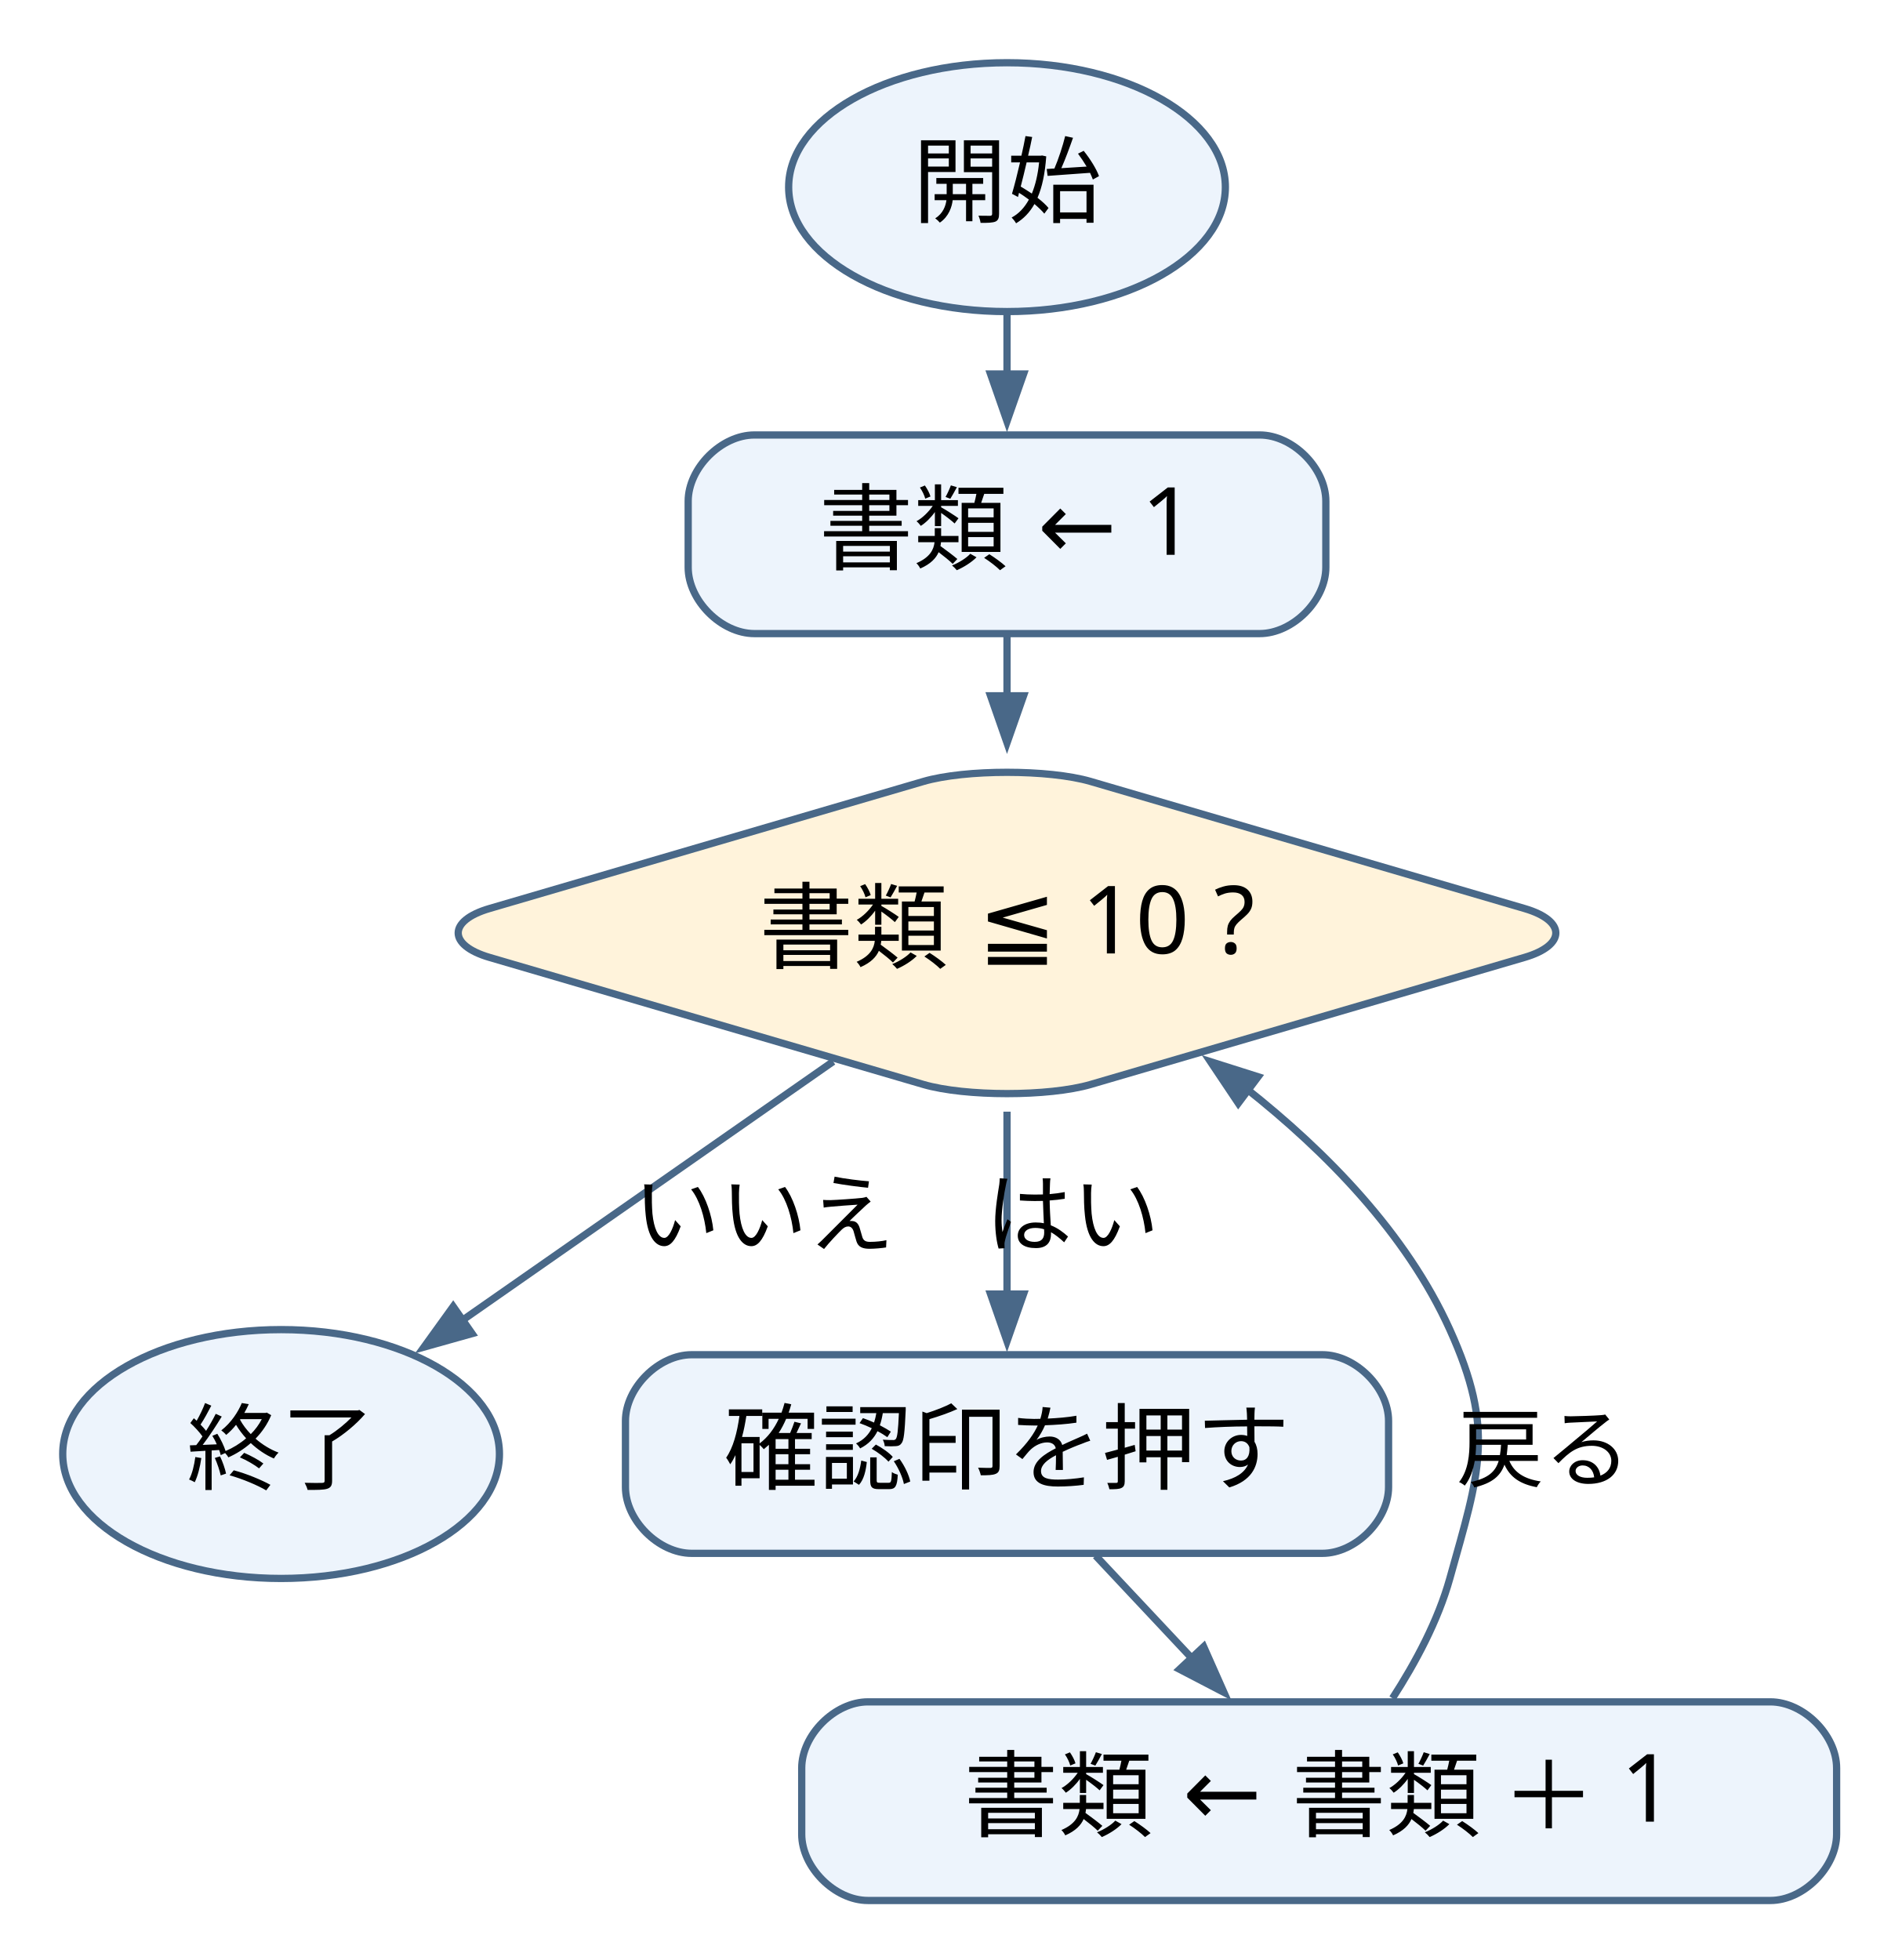
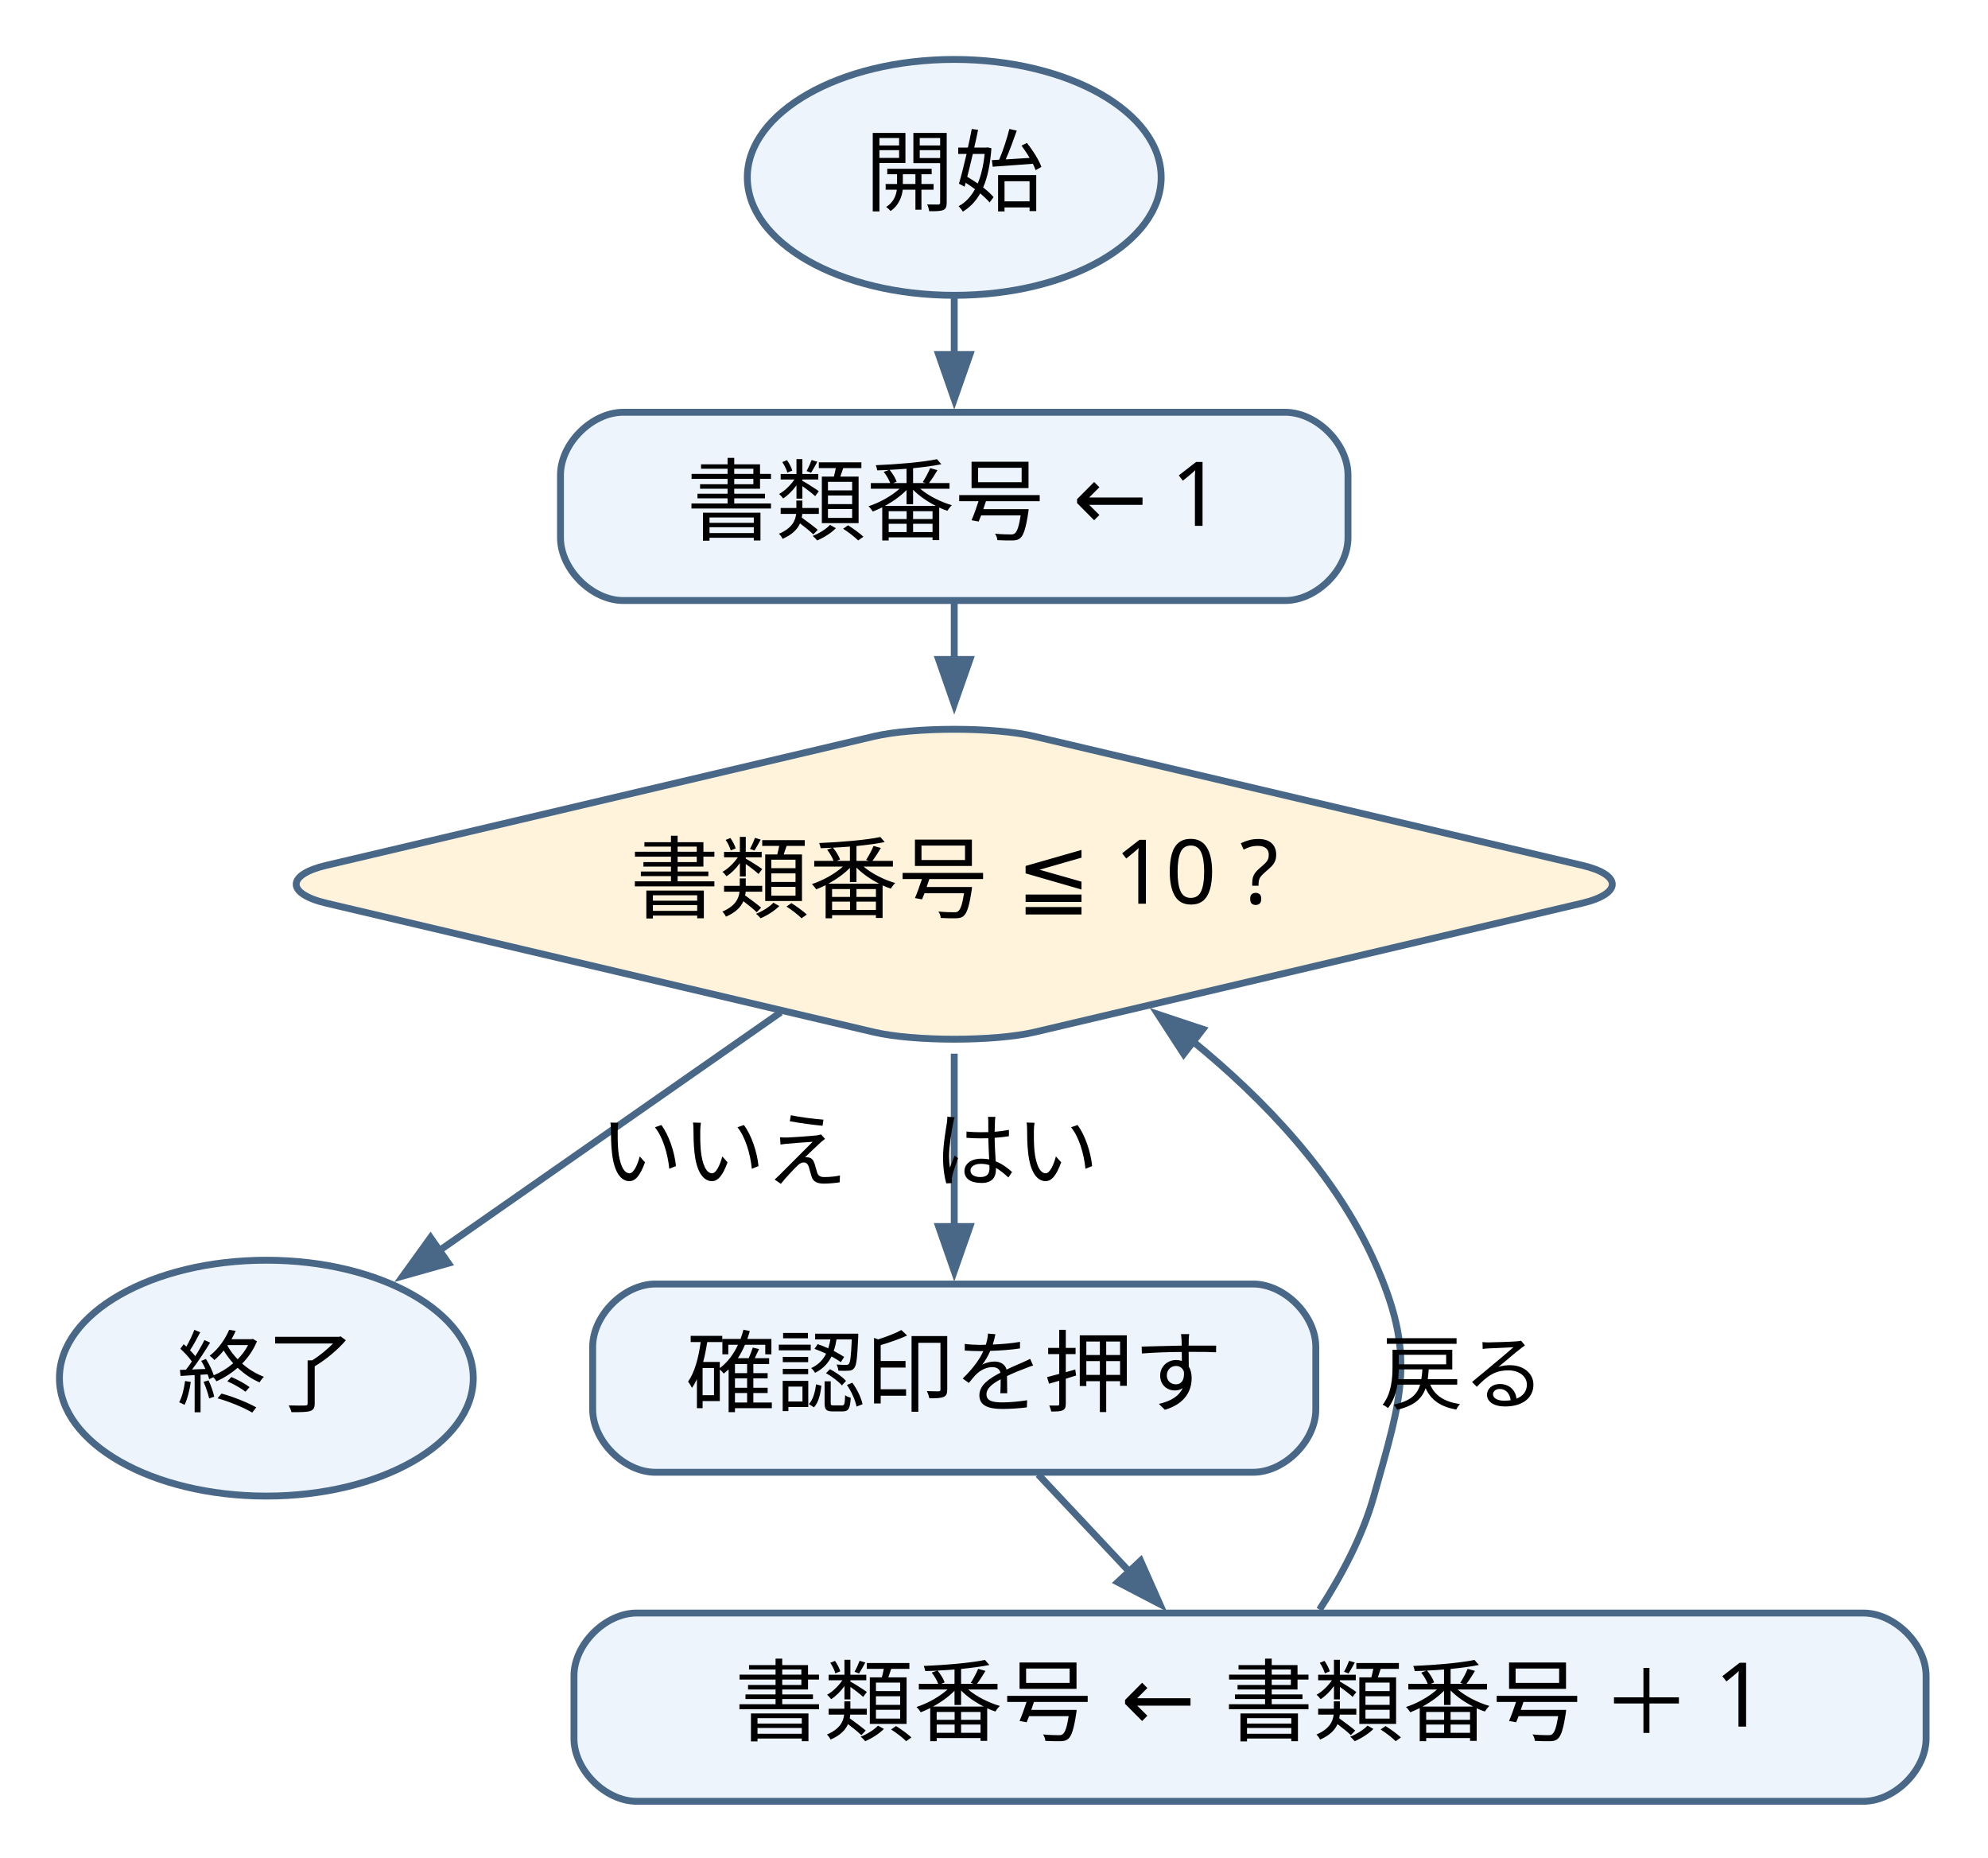
- <svg xmlns="http://www.w3.org/2000/svg" width="262pt" height="270pt" viewBox="0.00 0.00 262.00 270.00">
+ <svg xmlns="http://www.w3.org/2000/svg" width="289pt" height="270pt" viewBox="0.00 0.00 289.00 270.00">
  <g id="graph0" class="graph" transform="scale(1 1) rotate(0) translate(8.64 261.8)">
    <g id="node1" class="node">
      <ellipse fill="#edf4fc" stroke="#496888" cx="30.08" cy="-61.5" rx="30.08" ry="17.14" />
      <text xml:space="preserve" text-anchor="middle" x="30.08" y="-57.6" font-family="Meiryo" font-size="13.00">終了</text>
    </g>
    <g id="node2" class="node">
-       <path fill="#fff3db" stroke="#496888" d="M118.56,-154.15C118.56,-154.15 58.8,-136.65 58.8,-136.65 53.04,-134.97 53.04,-131.59 58.8,-129.91 58.8,-129.91 118.56,-112.41 118.56,-112.41 124.32,-110.73 135.84,-110.73 141.6,-112.41 141.6,-112.41 201.36,-129.91 201.36,-129.91 207.12,-131.59 207.12,-134.97 201.36,-136.65 201.36,-136.65 141.6,-154.15 141.6,-154.15 135.84,-155.83 124.32,-155.83 118.56,-154.15" />
-       <text xml:space="preserve" text-anchor="middle" x="130.08" y="-129.38" font-family="Meiryo" font-size="13.00">書類 ≦ 10 ?</text>
+       <path fill="#fff3db" stroke="#496888" d="M118.4,-154.77C118.4,-154.77 38.8,-136.03 38.8,-136.03 32.96,-134.66 32.96,-131.91 38.8,-130.53 38.8,-130.53 118.4,-111.79 118.4,-111.79 124.24,-110.42 135.92,-110.42 141.76,-111.79 141.76,-111.79 221.36,-130.53 221.36,-130.53 227.2,-131.91 227.2,-134.66 221.36,-136.03 221.36,-136.03 141.76,-154.77 141.76,-154.77 135.92,-156.15 124.24,-156.15 118.4,-154.77" />
+       <text xml:space="preserve" text-anchor="middle" x="130.08" y="-129.38" font-family="Meiryo" font-size="13.00">書類番号 ≦ 10 ?</text>
    </g>
    <g id="edge4" class="edge">
-       <path fill="none" stroke="#496888" d="M106.13,-115.57C90.66,-104.77 70.57,-90.75 54.93,-79.84" />
-       <polygon fill="#496888" stroke="#496888" points="56.39,-78.09 49.76,-76.23 53.79,-81.82 56.39,-78.09" />
+       <path fill="none" stroke="#496888" d="M104.85,-114.67C89.56,-104 70.13,-90.45 54.92,-79.83" />
+       <polygon fill="#496888" stroke="#496888" points="56.55,-78.2 49.92,-76.34 53.95,-81.93 56.55,-78.2" />
      <text xml:space="preserve" text-anchor="middle" x="96.58" y="-90.24" font-family="Meiryo" font-size="12.00">いいえ</text>
    </g>
    <g id="node4" class="node">
      <path fill="#edf4fc" stroke="#496888" d="M173.52,-75.18C173.52,-75.18 86.64,-75.18 86.64,-75.18 82.08,-75.18 77.52,-70.62 77.52,-66.06 77.52,-66.06 77.52,-56.94 77.52,-56.94 77.52,-52.38 82.08,-47.82 86.64,-47.82 86.64,-47.82 173.52,-47.82 173.52,-47.82 178.08,-47.82 182.64,-52.38 182.64,-56.94 182.64,-56.94 182.64,-66.06 182.64,-66.06 182.64,-70.62 178.08,-75.18 173.52,-75.18" />
      <text xml:space="preserve" text-anchor="middle" x="130.08" y="-57.6" font-family="Meiryo" font-size="13.00">確認印を押す</text>
    </g>
    <g id="edge3" class="edge">
      <path fill="none" stroke="#496888" d="M130.08,-108.66C130.08,-100.44 130.08,-91.29 130.08,-83.32" />
      <polygon fill="#496888" stroke="#496888" points="132.36,-83.54 130.08,-77.04 127.81,-83.54 132.36,-83.54" />
      <text xml:space="preserve" text-anchor="middle" x="139.08" y="-90.24" font-family="Meiryo" font-size="12.00">はい</text>
    </g>
    <g id="node3" class="node">
-       <path fill="#edf4fc" stroke="#496888" d="M235.24,-27.36C235.24,-27.36 110.92,-27.36 110.92,-27.36 106.36,-27.36 101.8,-22.8 101.8,-18.24 101.8,-18.24 101.8,-9.12 101.8,-9.12 101.8,-4.56 106.36,0 110.92,0 110.92,0 235.24,0 235.24,0 239.8,0 244.36,-4.56 244.36,-9.12 244.36,-9.12 244.36,-18.24 244.36,-18.24 244.36,-22.8 239.8,-27.36 235.24,-27.36" />
-       <text xml:space="preserve" text-anchor="middle" x="173.08" y="-9.78" font-family="Meiryo" font-size="13.00">書類 ← 書類 ＋ 1</text>
+       <path fill="#edf4fc" stroke="#496888" d="M262.24,-27.36C262.24,-27.36 83.92,-27.36 83.92,-27.36 79.36,-27.36 74.8,-22.8 74.8,-18.24 74.8,-18.24 74.8,-9.12 74.8,-9.12 74.8,-4.56 79.36,0 83.92,0 83.92,0 262.24,0 262.24,0 266.8,0 271.36,-4.56 271.36,-9.12 271.36,-9.12 271.36,-18.24 271.36,-18.24 271.36,-22.8 266.8,-27.36 262.24,-27.36" />
+       <text xml:space="preserve" text-anchor="middle" x="173.08" y="-9.78" font-family="Meiryo" font-size="13.00">書類番号 ← 書類番号 ＋ 1</text>
    </g>
    <g id="edge1" class="edge">
-       <path fill="none" stroke="#496888" d="M183.18,-27.85C186.36,-32.76 189.46,-38.56 191.08,-44.36 195.18,-59.03 197.36,-64.76 191.08,-78.64 185.1,-91.87 174.06,-103.13 163.01,-111.87" />
-       <polygon fill="#496888" stroke="#496888" points="161.94,-109.83 158.11,-115.55 164.67,-113.47 161.94,-109.83" />
+       <path fill="none" stroke="#496888" d="M183.18,-27.85C186.36,-32.76 189.46,-38.56 191.08,-44.36 195.18,-59.03 197.36,-64.76 191.08,-78.64 185.4,-91.21 175.15,-102 164.66,-110.54" />
+       <polygon fill="#496888" stroke="#496888" points="163.44,-108.61 159.69,-114.38 166.22,-112.21 163.44,-108.61" />
      <text xml:space="preserve" text-anchor="middle" x="204.01" y="-57.9" font-family="Meiryo" font-size="12.00">戻る</text>
    </g>
    <g id="edge2" class="edge">
      <path fill="none" stroke="#496888" d="M142.29,-47.49C146.41,-43.1 151.09,-38.11 155.54,-33.37" />
      <polygon fill="#496888" stroke="#496888" points="157.17,-34.96 159.96,-28.67 153.85,-31.85 157.17,-34.96" />
    </g>
    <g id="node5" class="node">
-       <path fill="#edf4fc" stroke="#496888" d="M164.88,-201.88C164.88,-201.88 95.28,-201.88 95.28,-201.88 90.72,-201.88 86.16,-197.32 86.16,-192.76 86.16,-192.76 86.16,-183.64 86.16,-183.64 86.16,-179.08 90.72,-174.52 95.28,-174.52 95.28,-174.52 164.88,-174.52 164.88,-174.52 169.44,-174.52 174,-179.08 174,-183.64 174,-183.64 174,-192.76 174,-192.76 174,-197.32 169.44,-201.88 164.88,-201.88" />
-       <text xml:space="preserve" text-anchor="middle" x="130.08" y="-184.3" font-family="Meiryo" font-size="13.00">書類 ← 1</text>
+       <path fill="#edf4fc" stroke="#496888" d="M178.2,-201.88C178.2,-201.88 81.96,-201.88 81.96,-201.88 77.4,-201.88 72.84,-197.32 72.84,-192.76 72.84,-192.76 72.84,-183.64 72.84,-183.64 72.84,-179.08 77.4,-174.52 81.96,-174.52 81.96,-174.52 178.2,-174.52 178.2,-174.52 182.76,-174.52 187.32,-179.08 187.32,-183.64 187.32,-183.64 187.32,-192.76 187.32,-192.76 187.32,-197.32 182.76,-201.88 178.2,-201.88" />
+       <text xml:space="preserve" text-anchor="middle" x="130.08" y="-184.3" font-family="Meiryo" font-size="13.00">書類番号 ← 1</text>
    </g>
    <g id="edge5" class="edge">
      <path fill="none" stroke="#496888" d="M130.08,-174.12C130.08,-171.52 130.08,-168.68 130.08,-165.76" />
      <polygon fill="#496888" stroke="#496888" points="132.36,-165.95 130.08,-159.45 127.81,-165.95 132.36,-165.95" />
    </g>
    <g id="node6" class="node">
      <ellipse fill="#edf4fc" stroke="#496888" cx="130.08" cy="-236.02" rx="30.08" ry="17.14" />
      <text xml:space="preserve" text-anchor="middle" x="130.08" y="-232.12" font-family="Meiryo" font-size="13.00">開始</text>
    </g>
    <g id="edge6" class="edge">
      <path fill="none" stroke="#496888" d="M130.08,-218.48C130.08,-215.81 130.08,-213.02 130.08,-210.27" />
      <polygon fill="#496888" stroke="#496888" points="132.36,-210.28 130.08,-203.78 127.81,-210.28 132.36,-210.28" />
    </g>
  </g>
</svg>
